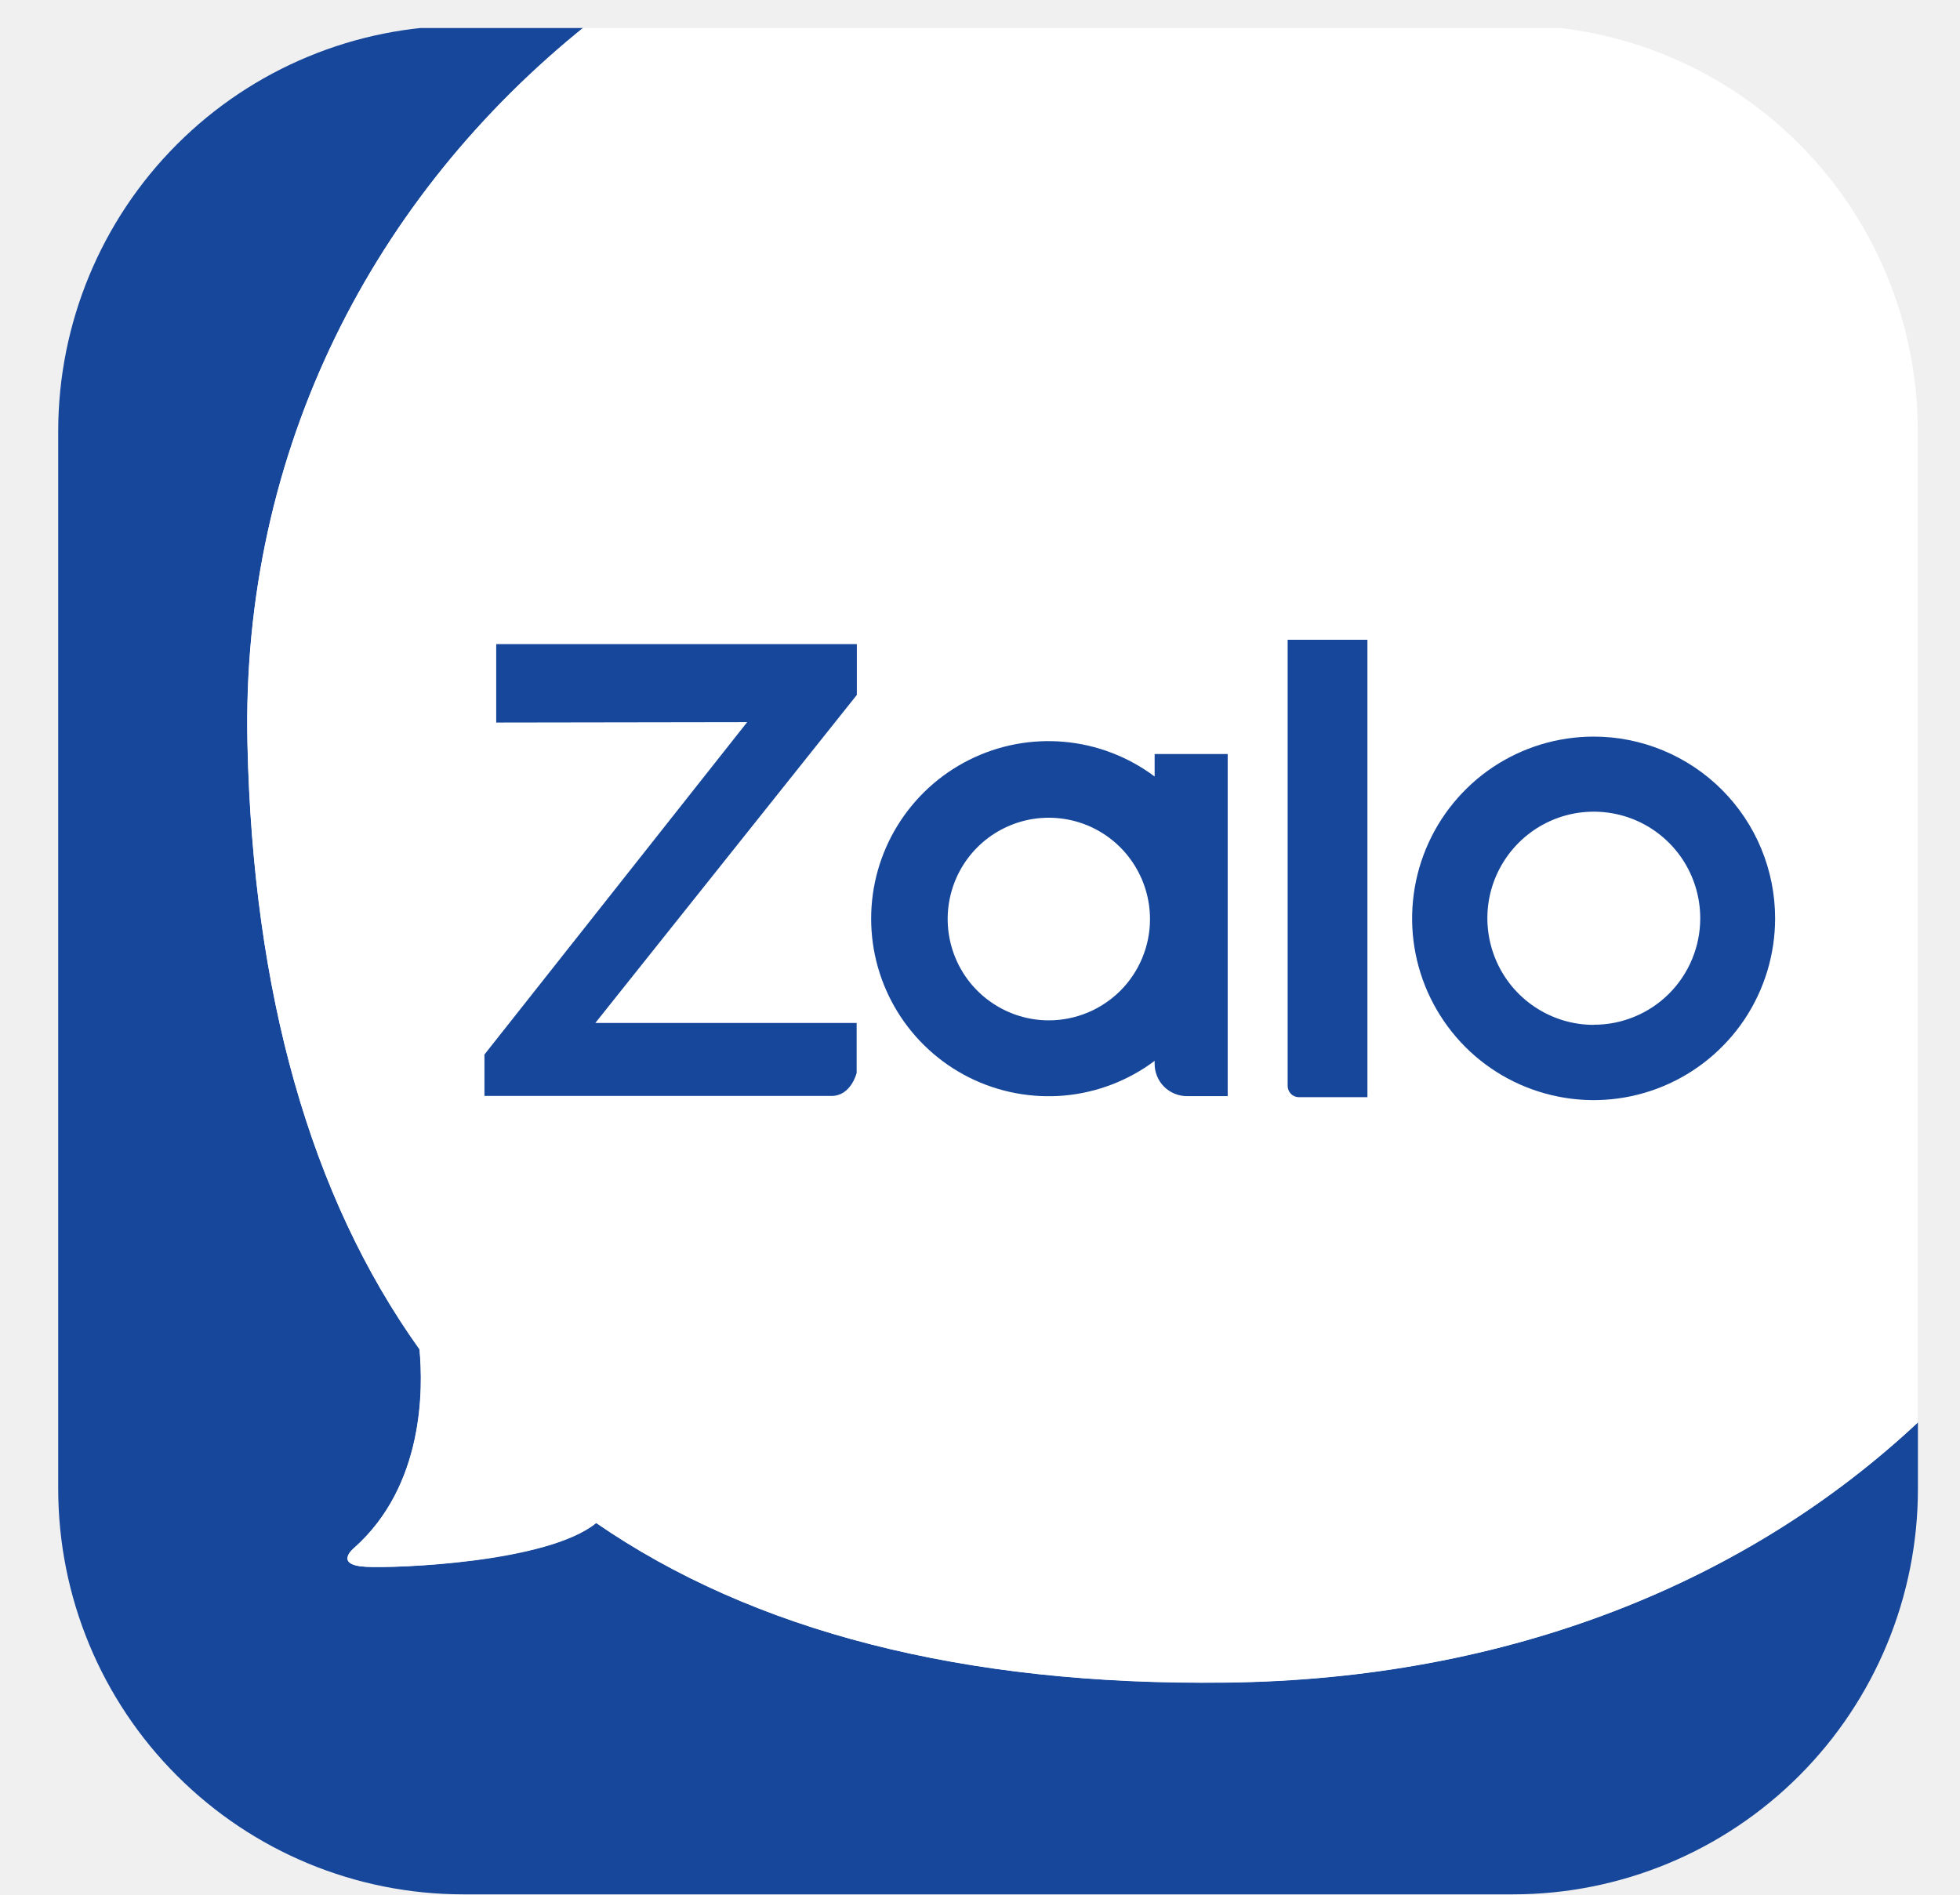
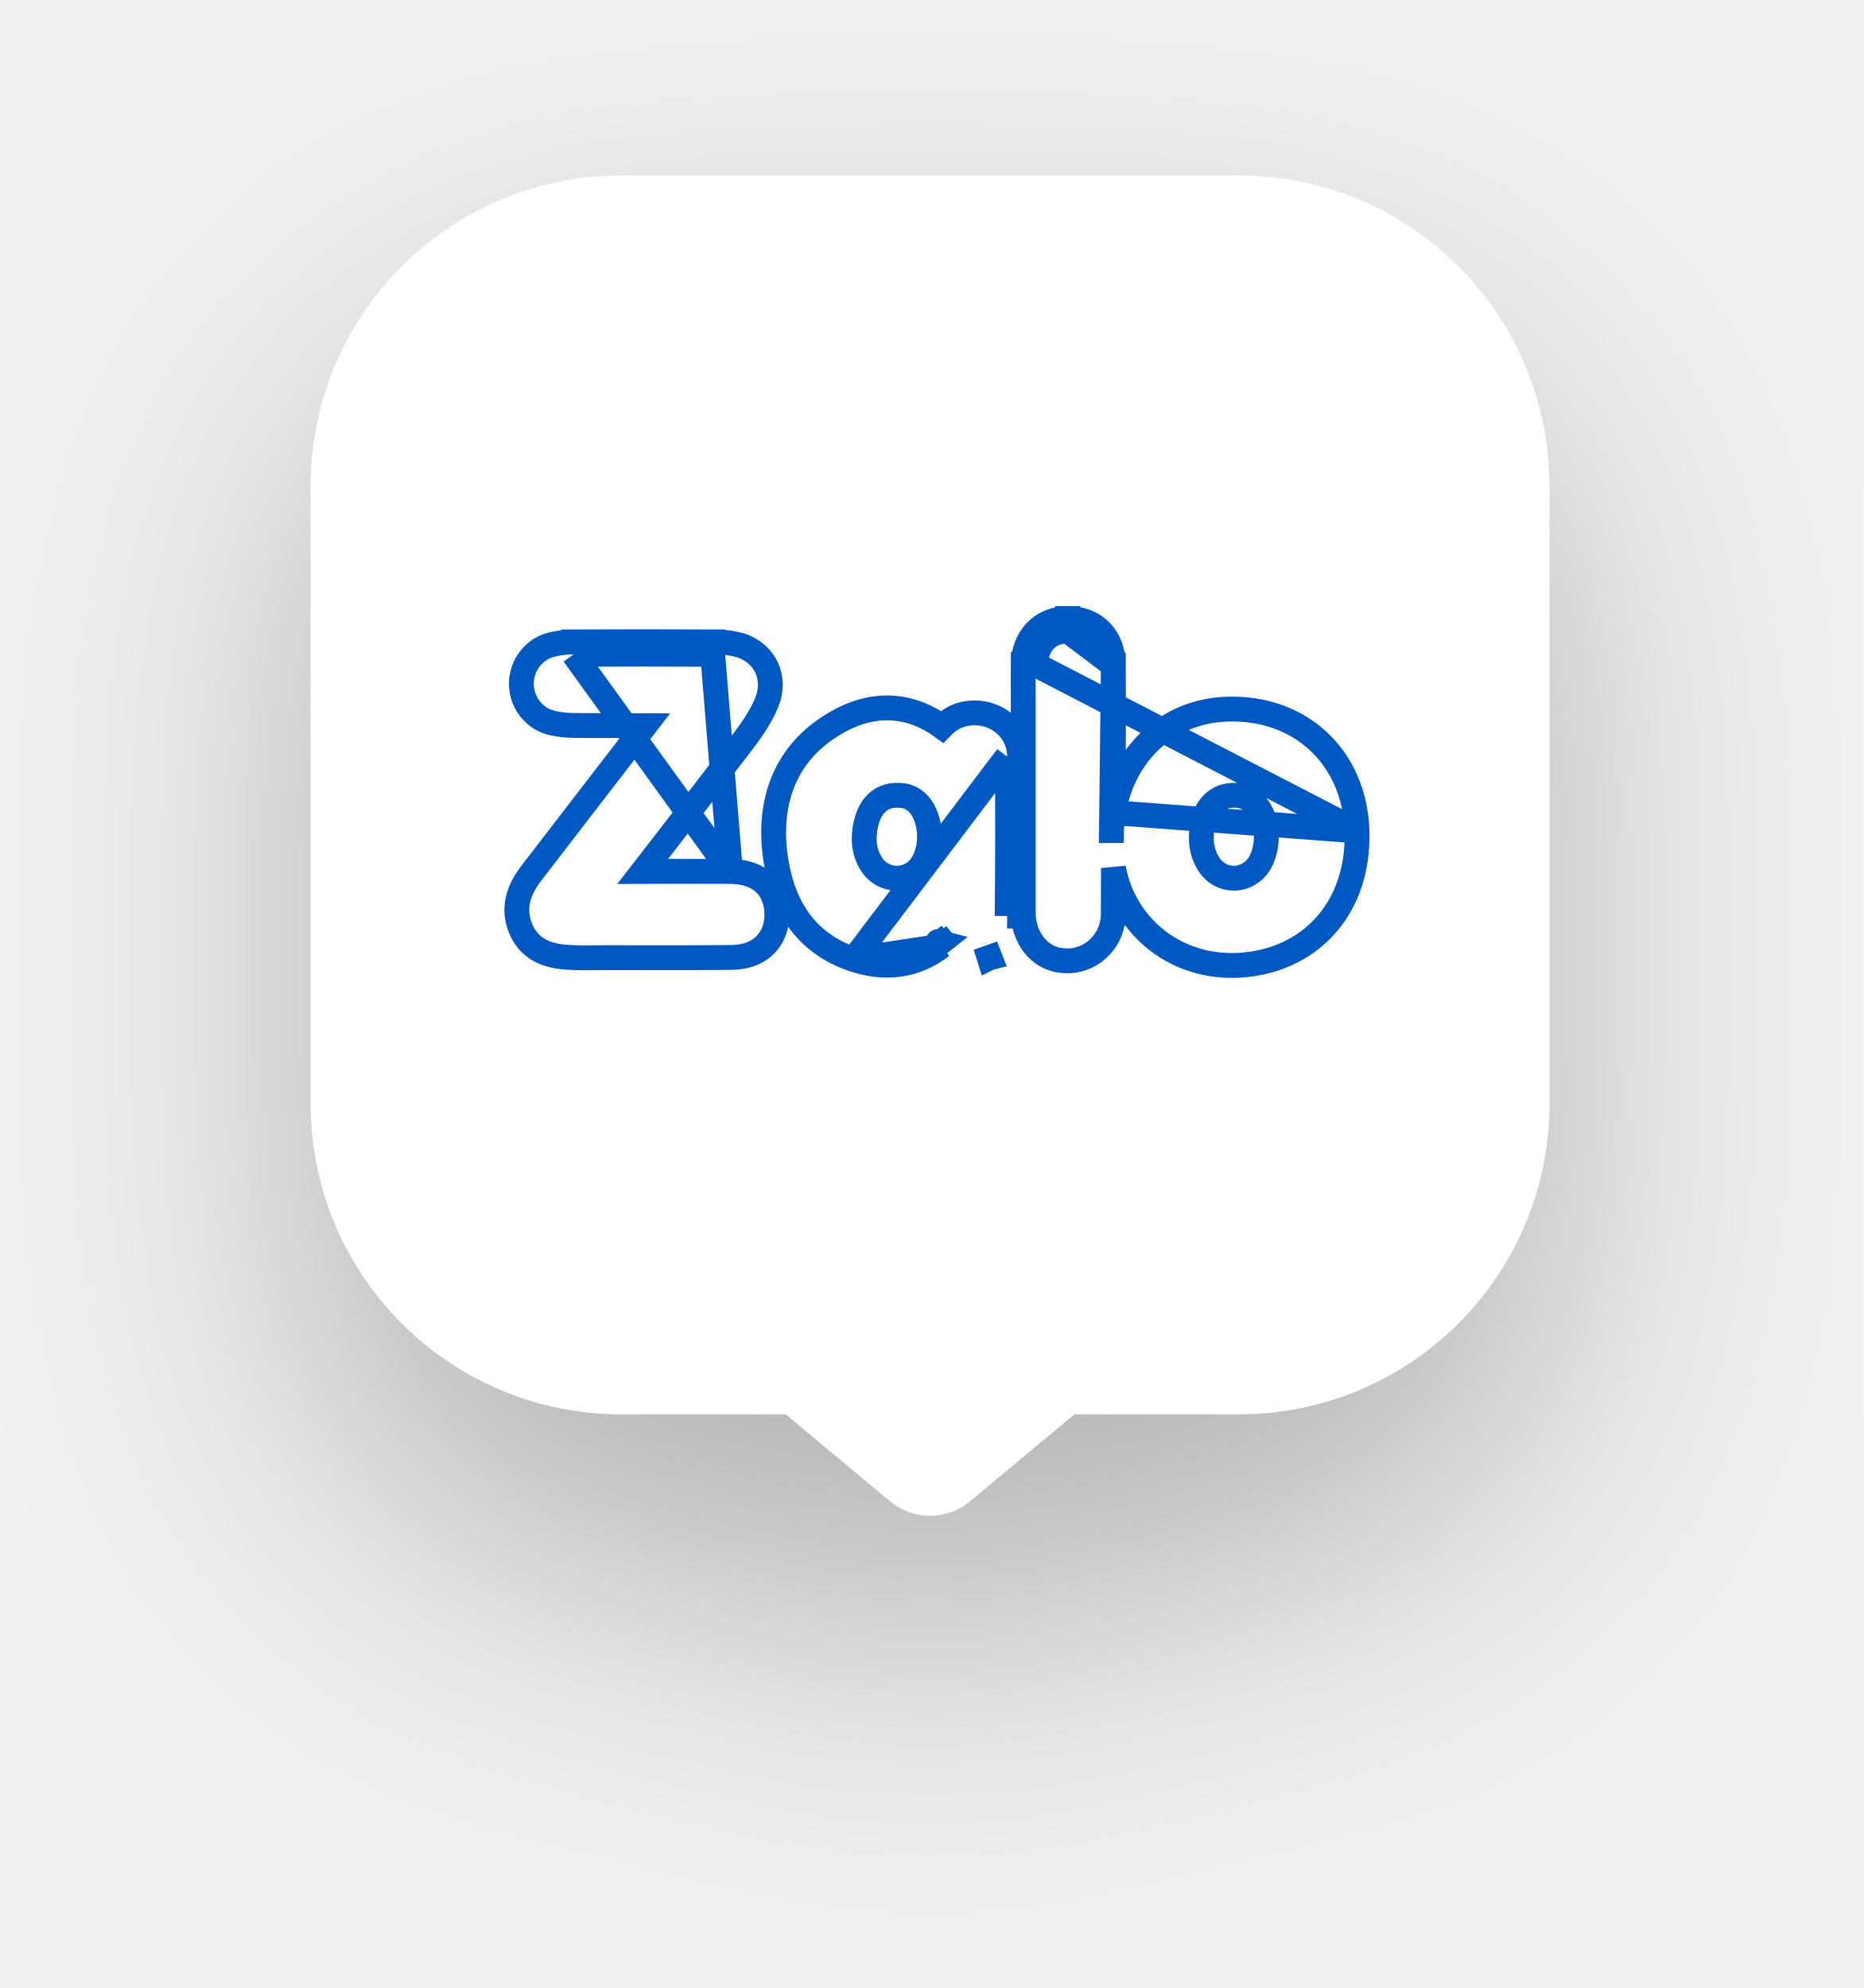
- <svg xmlns="http://www.w3.org/2000/svg" width="30" height="29" viewBox="0 0 30 29" fill="none">
-   <g clip-path="url(#clip0)">
-     <path d="M9.127 23.31C8.381 23.921 6.062 24.006 5.602 23.981C5.1 23.953 5.42 23.693 5.42 23.693C6.497 22.737 6.479 21.249 6.422 20.652C4.744 18.31 3.876 15.2 3.789 11.392C3.686 6.875 5.734 2.978 8.976 0.394H7.089C5.447 0.394 3.871 1.046 2.709 2.209C1.547 3.371 0.893 4.948 0.891 6.592V22.794C0.893 24.439 1.546 26.016 2.709 27.178C3.871 28.341 5.446 28.994 7.089 28.994H23.159C24.803 28.994 26.379 28.34 27.541 27.176C28.703 26.012 29.356 24.433 29.356 22.788V21.77C26.762 24.201 23.123 25.702 18.763 25.751C14.736 25.801 11.523 24.96 9.127 23.31Z" fill="#17479B" />
-     <path d="M23.16 0.386H8.973C5.733 2.983 3.685 6.875 3.787 11.392C3.874 15.2 4.748 18.31 6.42 20.652C6.476 21.243 6.495 22.737 5.418 23.693C5.418 23.693 5.097 23.953 5.599 23.98C6.057 24.006 8.378 23.913 9.124 23.31C11.521 24.96 14.727 25.801 18.761 25.754C23.12 25.705 26.755 24.203 29.353 21.773V6.592C29.353 4.947 28.701 3.369 27.54 2.205C26.378 1.041 24.803 0.387 23.16 0.386Z" fill="white" />
-     <path d="M7.595 11.059V9.858H13.115V10.636L9.112 15.657H13.112V16.421C13.112 16.421 13.028 16.774 12.726 16.774H7.415V16.14L11.436 11.053L7.595 11.059Z" fill="#17479B" />
-     <path d="M17.673 11.541V11.885C17.27 11.583 16.791 11.399 16.289 11.354C15.787 11.309 15.283 11.405 14.833 11.631C14.382 11.857 14.004 12.204 13.739 12.633C13.474 13.062 13.334 13.556 13.334 14.061C13.334 14.565 13.474 15.06 13.739 15.489C14.004 15.918 14.382 16.265 14.833 16.491C15.283 16.716 15.787 16.812 16.289 16.768C16.791 16.723 17.27 16.539 17.673 16.237V16.283C17.673 16.414 17.725 16.54 17.818 16.633C17.911 16.725 18.037 16.777 18.168 16.777H18.791V11.541H17.673ZM16.053 15.617C15.747 15.617 15.448 15.526 15.193 15.355C14.938 15.185 14.74 14.943 14.623 14.659C14.506 14.376 14.475 14.064 14.535 13.763C14.595 13.462 14.742 13.186 14.959 12.969C15.176 12.752 15.452 12.605 15.752 12.545C16.053 12.486 16.364 12.517 16.647 12.634C16.93 12.752 17.172 12.951 17.341 13.206C17.511 13.461 17.602 13.761 17.602 14.068C17.602 14.271 17.562 14.473 17.484 14.661C17.406 14.849 17.292 15.02 17.148 15.164C17.004 15.307 16.834 15.421 16.646 15.499C16.458 15.577 16.257 15.617 16.053 15.617Z" fill="#17479B" />
-     <path d="M19.709 9.792H20.93V16.793H19.879C19.834 16.793 19.791 16.774 19.759 16.742C19.727 16.709 19.709 16.666 19.709 16.621V9.792Z" fill="#17479B" />
-     <path d="M24.394 11.274C23.844 11.274 23.307 11.437 22.85 11.742C22.393 12.048 22.037 12.482 21.826 12.991C21.616 13.499 21.56 14.058 21.667 14.598C21.774 15.137 22.039 15.633 22.427 16.023C22.816 16.412 23.311 16.677 23.85 16.784C24.389 16.892 24.947 16.837 25.455 16.626C25.962 16.416 26.396 16.059 26.702 15.602C27.007 15.144 27.17 14.606 27.17 14.056C27.17 13.691 27.098 13.329 26.959 12.992C26.82 12.654 26.615 12.348 26.357 12.089C26.099 11.831 25.793 11.626 25.456 11.486C25.119 11.346 24.758 11.274 24.394 11.274ZM24.394 15.686C24.072 15.686 23.757 15.59 23.489 15.41C23.221 15.231 23.013 14.976 22.89 14.678C22.767 14.38 22.734 14.052 22.797 13.735C22.86 13.419 23.016 13.128 23.244 12.9C23.472 12.672 23.762 12.517 24.078 12.454C24.394 12.392 24.721 12.424 25.019 12.547C25.317 12.671 25.571 12.88 25.75 13.148C25.929 13.417 26.024 13.732 26.024 14.055C26.024 14.269 25.982 14.481 25.9 14.679C25.818 14.877 25.698 15.057 25.547 15.208C25.395 15.36 25.215 15.48 25.017 15.561C24.82 15.643 24.608 15.685 24.394 15.684V15.686Z" fill="#17479B" />
+ <svg xmlns="http://www.w3.org/2000/svg" width="60" height="64" viewBox="0 0 60 64" fill="none">
+   <g filter="url(#filter0_d)">
+     <rect x="10" y="5.65" width="39.882" height="39.882" rx="10" fill="white" />
+     <path d="M31.221 48.336C30.479 48.954 29.402 48.954 28.66 48.336L25.155 45.415L34.727 45.415L31.221 48.336Z" fill="white" />
  </g>
+   <path d="M23.515 28.055L23.517 28.055C23.898 28.059 24.249 28.143 24.522 28.353C24.804 28.57 24.952 28.882 24.996 29.235L24.997 29.24L24.997 29.24C25.044 29.662 24.951 30.066 24.682 30.369C24.413 30.672 24.018 30.816 23.576 30.822C22.558 30.834 21.545 30.833 20.532 30.831C20.193 30.831 19.854 30.83 19.515 30.83C19.413 30.83 19.307 30.831 19.199 30.833C18.916 30.836 18.616 30.84 18.32 30.821C17.814 30.794 17.119 30.68 16.784 29.946C16.463 29.242 16.719 28.621 17.08 28.144L17.081 28.142L17.081 28.142C18.304 26.552 19.534 24.953 20.764 23.361C20.459 23.359 20.152 23.359 19.845 23.359H19.844C19.392 23.359 18.937 23.359 18.484 23.355C18.243 23.355 18.007 23.326 17.784 23.278L17.776 23.276L17.776 23.276C17.076 23.113 16.661 22.405 16.816 21.721L16.817 21.719L16.817 21.719C16.924 21.257 17.281 20.869 17.754 20.754C17.986 20.695 18.228 20.665 18.468 20.665M23.515 28.055L18.469 21.065M23.515 28.055C22.733 28.049 21.945 28.051 21.137 28.053C20.989 28.053 20.84 28.053 20.691 28.054C21.726 26.72 22.761 25.378 23.796 24.028L23.797 24.026L23.81 24.01C24.119 23.602 24.464 23.148 24.685 22.611L24.685 22.611L24.686 22.608C24.835 22.237 24.838 21.847 24.685 21.507C24.531 21.166 24.237 20.912 23.86 20.781L23.846 20.776L23.832 20.772C23.542 20.696 23.247 20.656 22.938 20.665M23.515 28.055L22.943 21.065M18.468 20.665C18.468 20.665 18.469 20.665 18.469 20.665V21.065M18.468 20.665C18.468 20.665 18.467 20.665 18.467 20.665L18.469 21.065M18.468 20.665C19.955 20.657 21.451 20.657 22.938 20.665M18.469 21.065C19.958 21.056 21.455 21.056 22.943 21.065M22.938 20.665C22.936 20.665 22.933 20.665 22.931 20.665L22.943 21.065M22.938 20.665C22.941 20.665 22.943 20.665 22.946 20.665L22.943 21.065" stroke="#0059C2" stroke-width="0.8" />
+   <path d="M27.479 30.887L27.478 30.887C26.652 30.611 26.053 30.136 25.643 29.52C25.237 28.911 25.029 28.185 24.941 27.423L24.941 27.422C24.751 25.732 25.308 24.23 26.837 23.314C27.462 22.934 28.117 22.745 28.779 22.798C29.321 22.842 29.84 23.045 30.326 23.398C30.504 23.216 30.736 23.046 31.054 22.983C31.929 22.802 32.809 23.387 32.822 24.353M27.479 30.887L32.422 24.358M27.479 30.887C28.483 31.22 29.457 31.119 30.314 30.457M27.479 30.887L30.314 30.457M32.822 24.353C32.822 24.353 32.822 24.353 32.822 24.353L32.422 24.358M32.822 24.353C32.822 24.352 32.822 24.352 32.822 24.352L32.422 24.358M32.822 24.353C32.847 26.067 32.838 27.781 32.822 29.492M32.422 24.358C32.447 26.069 32.438 27.779 32.422 29.49M32.822 29.492C32.822 29.491 32.822 29.49 32.822 29.49H32.422M32.822 29.492C32.822 29.492 32.822 29.493 32.822 29.494L32.422 29.49M32.822 29.492L32.422 29.49M30.314 30.457C30.288 30.428 30.264 30.398 30.24 30.367M30.314 30.457L30.34 30.294M30.34 30.294L30.557 30.122L30.336 30.288M30.34 30.294L30.336 30.288M30.34 30.294L30.337 30.296L30.333 30.29M30.336 30.288L30.155 30.071L30.333 30.29M30.336 30.288L30.333 30.29M30.333 30.29L30.256 30.348M30.256 30.348C30.215 30.332 30.194 30.313 30.194 30.312L30.194 30.312C30.193 30.311 30.197 30.315 30.206 30.326C30.215 30.336 30.226 30.349 30.24 30.367M30.256 30.348C30.259 30.349 30.263 30.351 30.267 30.352L30.243 30.371C30.242 30.369 30.241 30.368 30.24 30.367M30.256 30.348L30.237 30.363C30.238 30.364 30.239 30.366 30.24 30.367M43.685 26.749L43.685 26.749C43.721 27.914 43.39 28.938 42.753 29.702C42.115 30.467 41.192 30.947 40.098 31.059L40.097 31.059C37.964 31.276 36.206 29.9 35.844 27.943C35.844 28.429 35.843 28.916 35.84 29.403C35.849 30.216 35.22 30.909 34.398 30.933L34.387 30.933V30.933C34.267 30.933 34.122 30.923 33.978 30.886L33.975 30.885L33.975 30.885C33.344 30.718 32.941 30.073 32.941 29.395V22.596C32.941 22.468 32.941 22.337 32.94 22.206C32.938 21.938 32.936 21.665 32.941 21.392M43.685 26.749L33.341 21.399M43.685 26.749C43.648 25.583 43.204 24.579 42.456 23.876C41.709 23.173 40.681 22.792 39.518 22.829C37.577 22.887 36.159 24.265 35.841 26.162M43.685 26.749L35.841 26.162M32.941 21.392C32.941 21.392 32.941 21.391 32.941 21.391L33.341 21.399M32.941 21.392C32.941 21.393 32.941 21.393 32.941 21.394L33.341 21.399M32.941 21.392C32.947 20.982 33.079 20.607 33.342 20.332C33.606 20.056 33.971 19.913 34.376 19.913M33.341 21.399C33.35 20.74 33.76 20.313 34.379 20.313M34.376 19.913C34.375 19.913 34.374 19.913 34.373 19.913L34.379 20.313M34.376 19.913C34.786 19.908 35.162 20.045 35.435 20.326C35.706 20.605 35.84 20.989 35.841 21.415M34.376 19.913C34.377 19.913 34.378 19.913 34.379 19.913V20.313M34.379 20.313L35.841 21.415M35.841 21.415C35.841 21.414 35.841 21.414 35.841 21.413L35.441 21.416H35.841C35.841 21.415 35.841 21.415 35.841 21.415ZM35.841 21.415C35.846 22.303 35.844 23.196 35.842 24.086C35.841 24.534 35.84 24.982 35.84 25.427C35.84 25.672 35.841 25.917 35.841 26.162M35.841 21.415L35.776 27.132C35.767 26.797 35.789 26.473 35.841 26.162M31.86 30.834C31.864 30.832 31.868 30.83 31.872 30.829L31.727 30.456L31.847 30.838C31.851 30.836 31.856 30.835 31.86 30.834ZM29.644 25.973L29.644 25.973L29.646 25.977C29.822 26.221 29.922 26.565 29.922 26.928C29.922 27.29 29.823 27.632 29.649 27.875C29.586 27.959 29.52 28.025 29.453 28.077C29.021 28.402 28.415 28.312 28.095 27.877C27.929 27.648 27.835 27.369 27.82 27.067C27.818 26.536 27.959 26.157 28.155 25.925C28.345 25.701 28.611 25.582 28.95 25.604L28.959 25.604L28.967 25.605C29.23 25.61 29.481 25.742 29.644 25.973ZM38.675 26.939L38.675 26.932V26.924C38.675 26.466 38.811 26.126 39.004 25.911C39.191 25.703 39.456 25.585 39.792 25.604L39.791 25.604L39.805 25.605C40.064 25.61 40.319 25.747 40.485 25.977L40.485 25.977L40.487 25.98C40.665 26.223 40.767 26.57 40.766 26.94C40.765 27.303 40.665 27.645 40.489 27.887C40.416 27.97 40.37 28.019 40.32 28.057L40.32 28.057L40.309 28.065C39.888 28.4 39.286 28.321 38.958 27.885C38.76 27.607 38.662 27.276 38.675 26.939Z" stroke="#0059C2" stroke-width="0.8" />
  <defs>
-     <clipPath id="clip0">
-       <rect width="28.571" height="28.571" fill="white" transform="translate(0.855469 0.428711)" />
-     </clipPath>
+     <filter id="filter0_d" x="0" y="0.65" width="59.882" height="63.149" filterUnits="userSpaceOnUse" color-interpolation-filters="sRGB">
+       <feFlood flood-opacity="0" result="BackgroundImageFix" />
+       <feColorMatrix in="SourceAlpha" type="matrix" values="0 0 0 0 0 0 0 0 0 0 0 0 0 0 0 0 0 0 127 0" result="hardAlpha" />
+       <feOffset dy="5" />
+       <feGaussianBlur stdDeviation="5" />
+       <feColorMatrix type="matrix" values="0 0 0 0 0 0 0 0 0 0 0 0 0 0 0 0 0 0 0.25 0" />
+       <feBlend mode="normal" in2="BackgroundImageFix" result="effect1_dropShadow" />
+       <feBlend mode="normal" in="SourceGraphic" in2="effect1_dropShadow" result="shape" />
+     </filter>
  </defs>
</svg>
